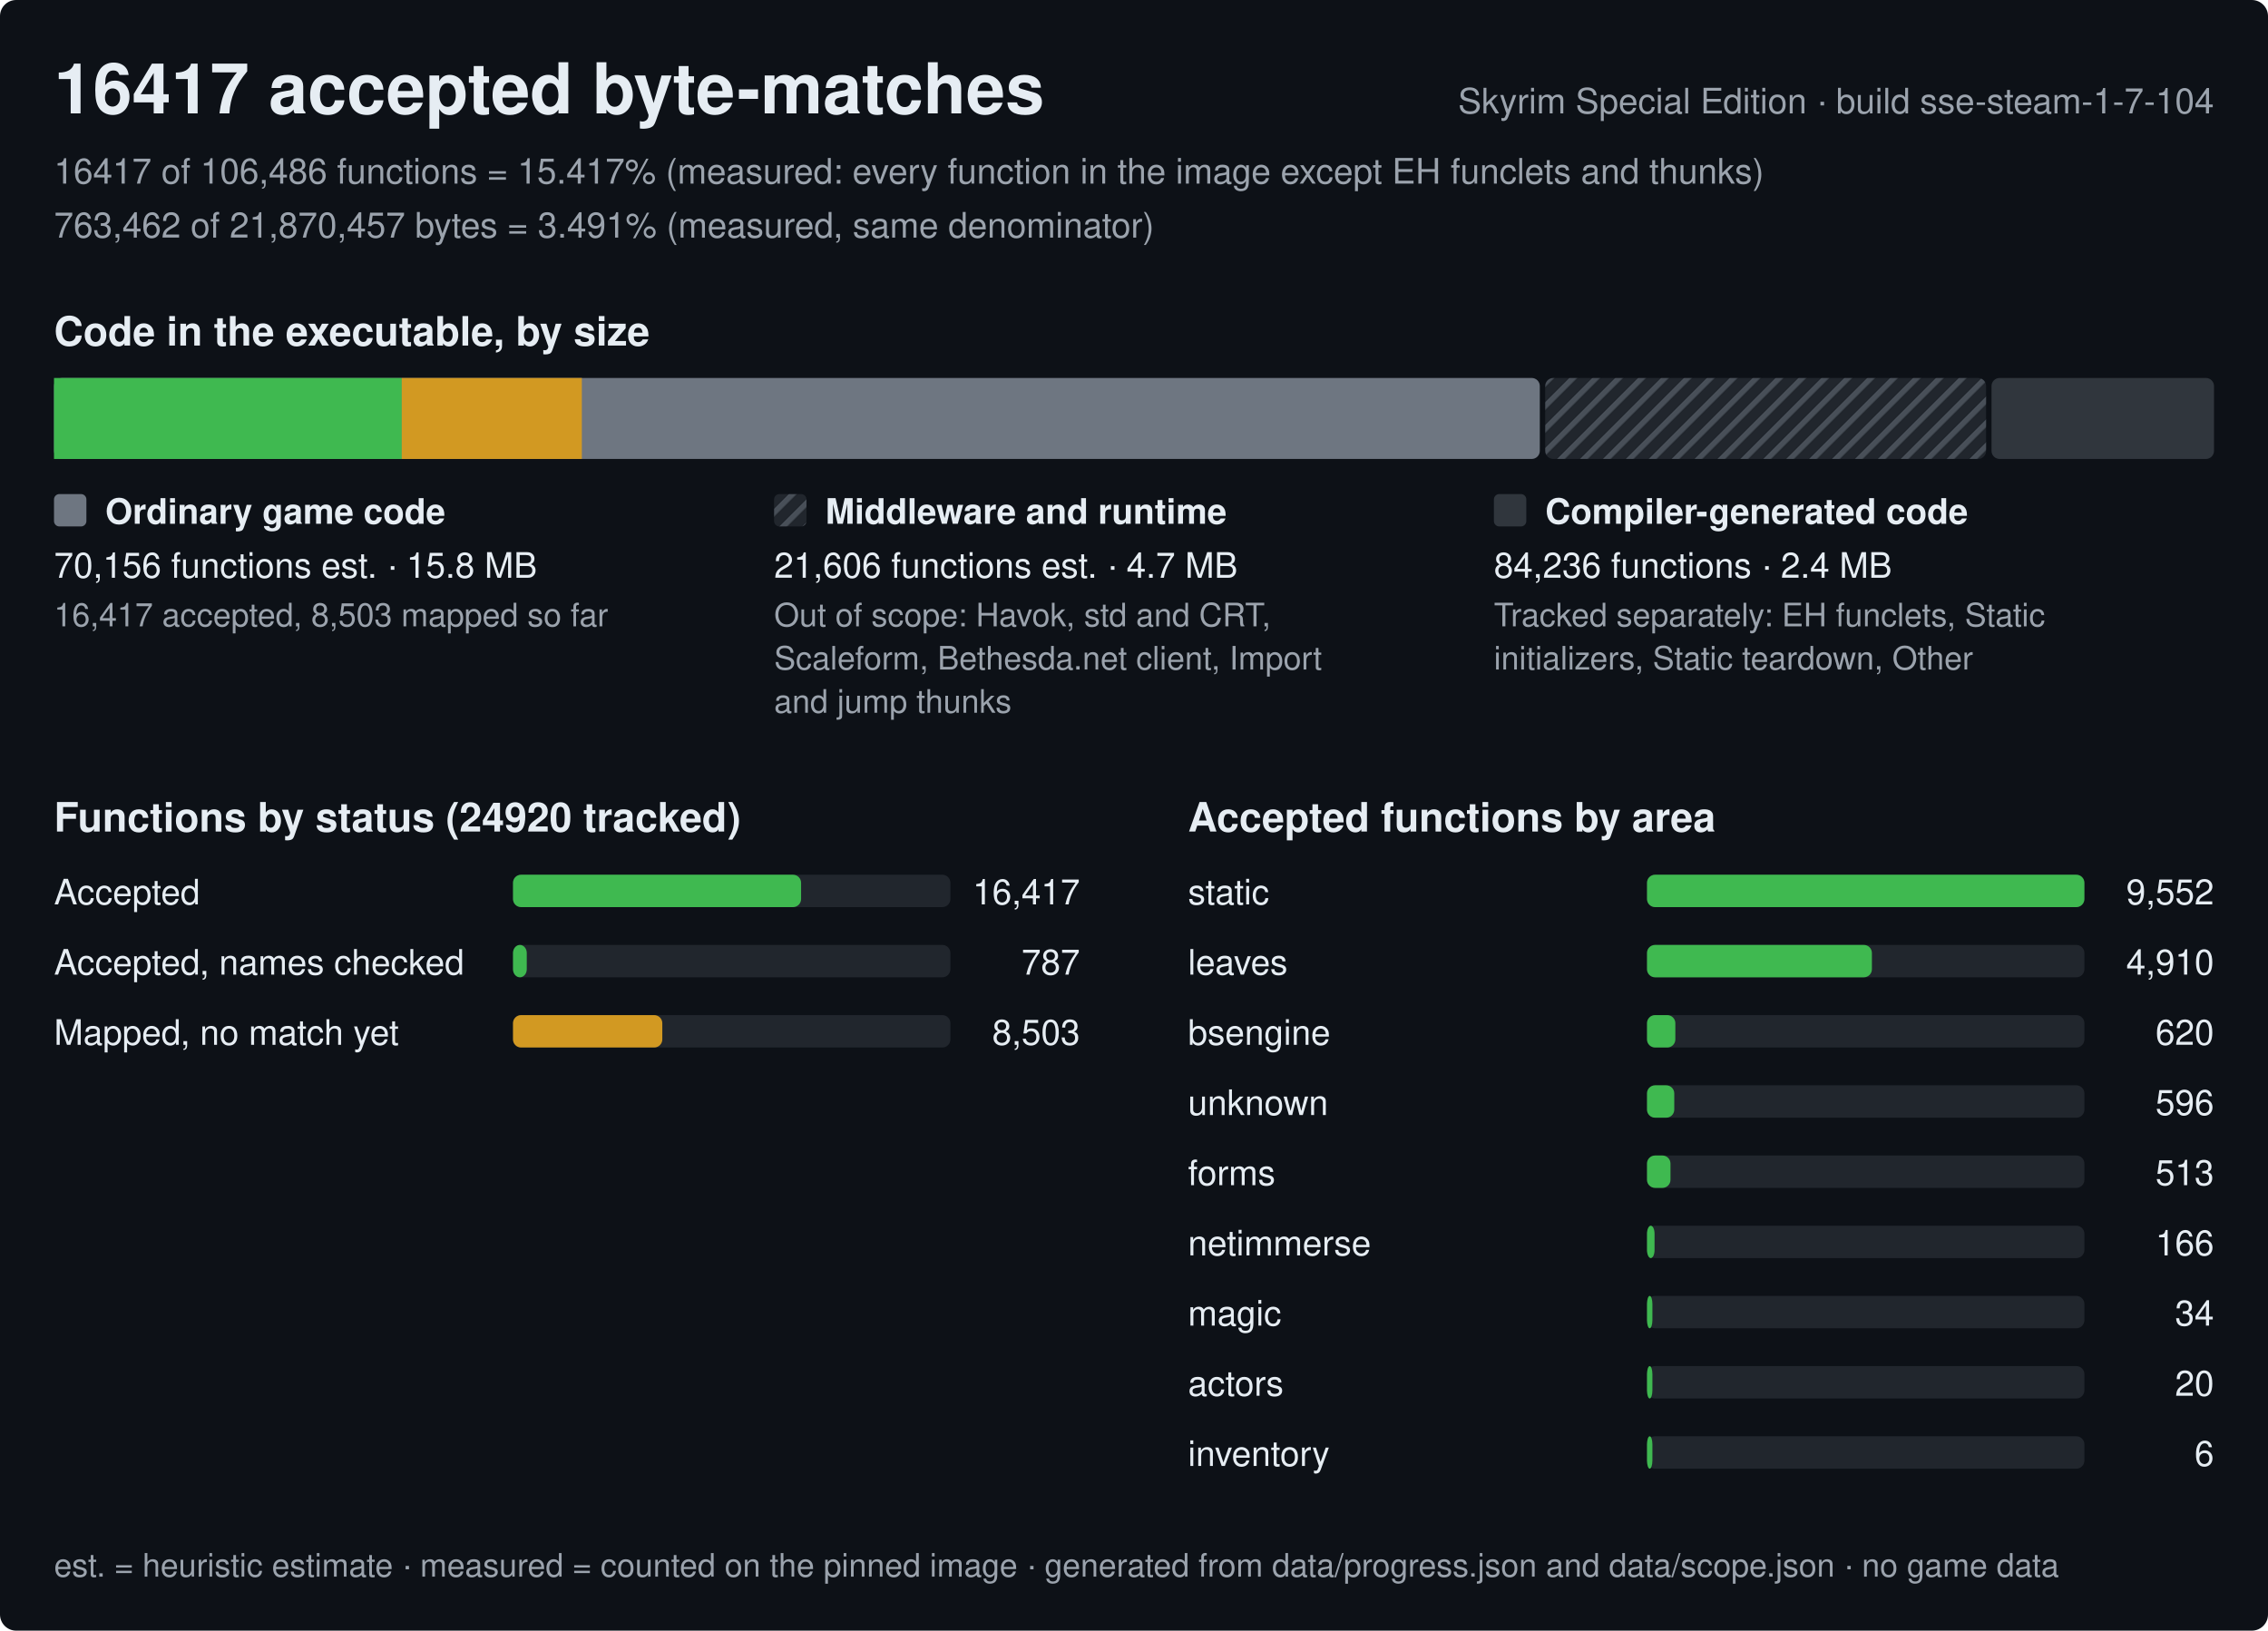
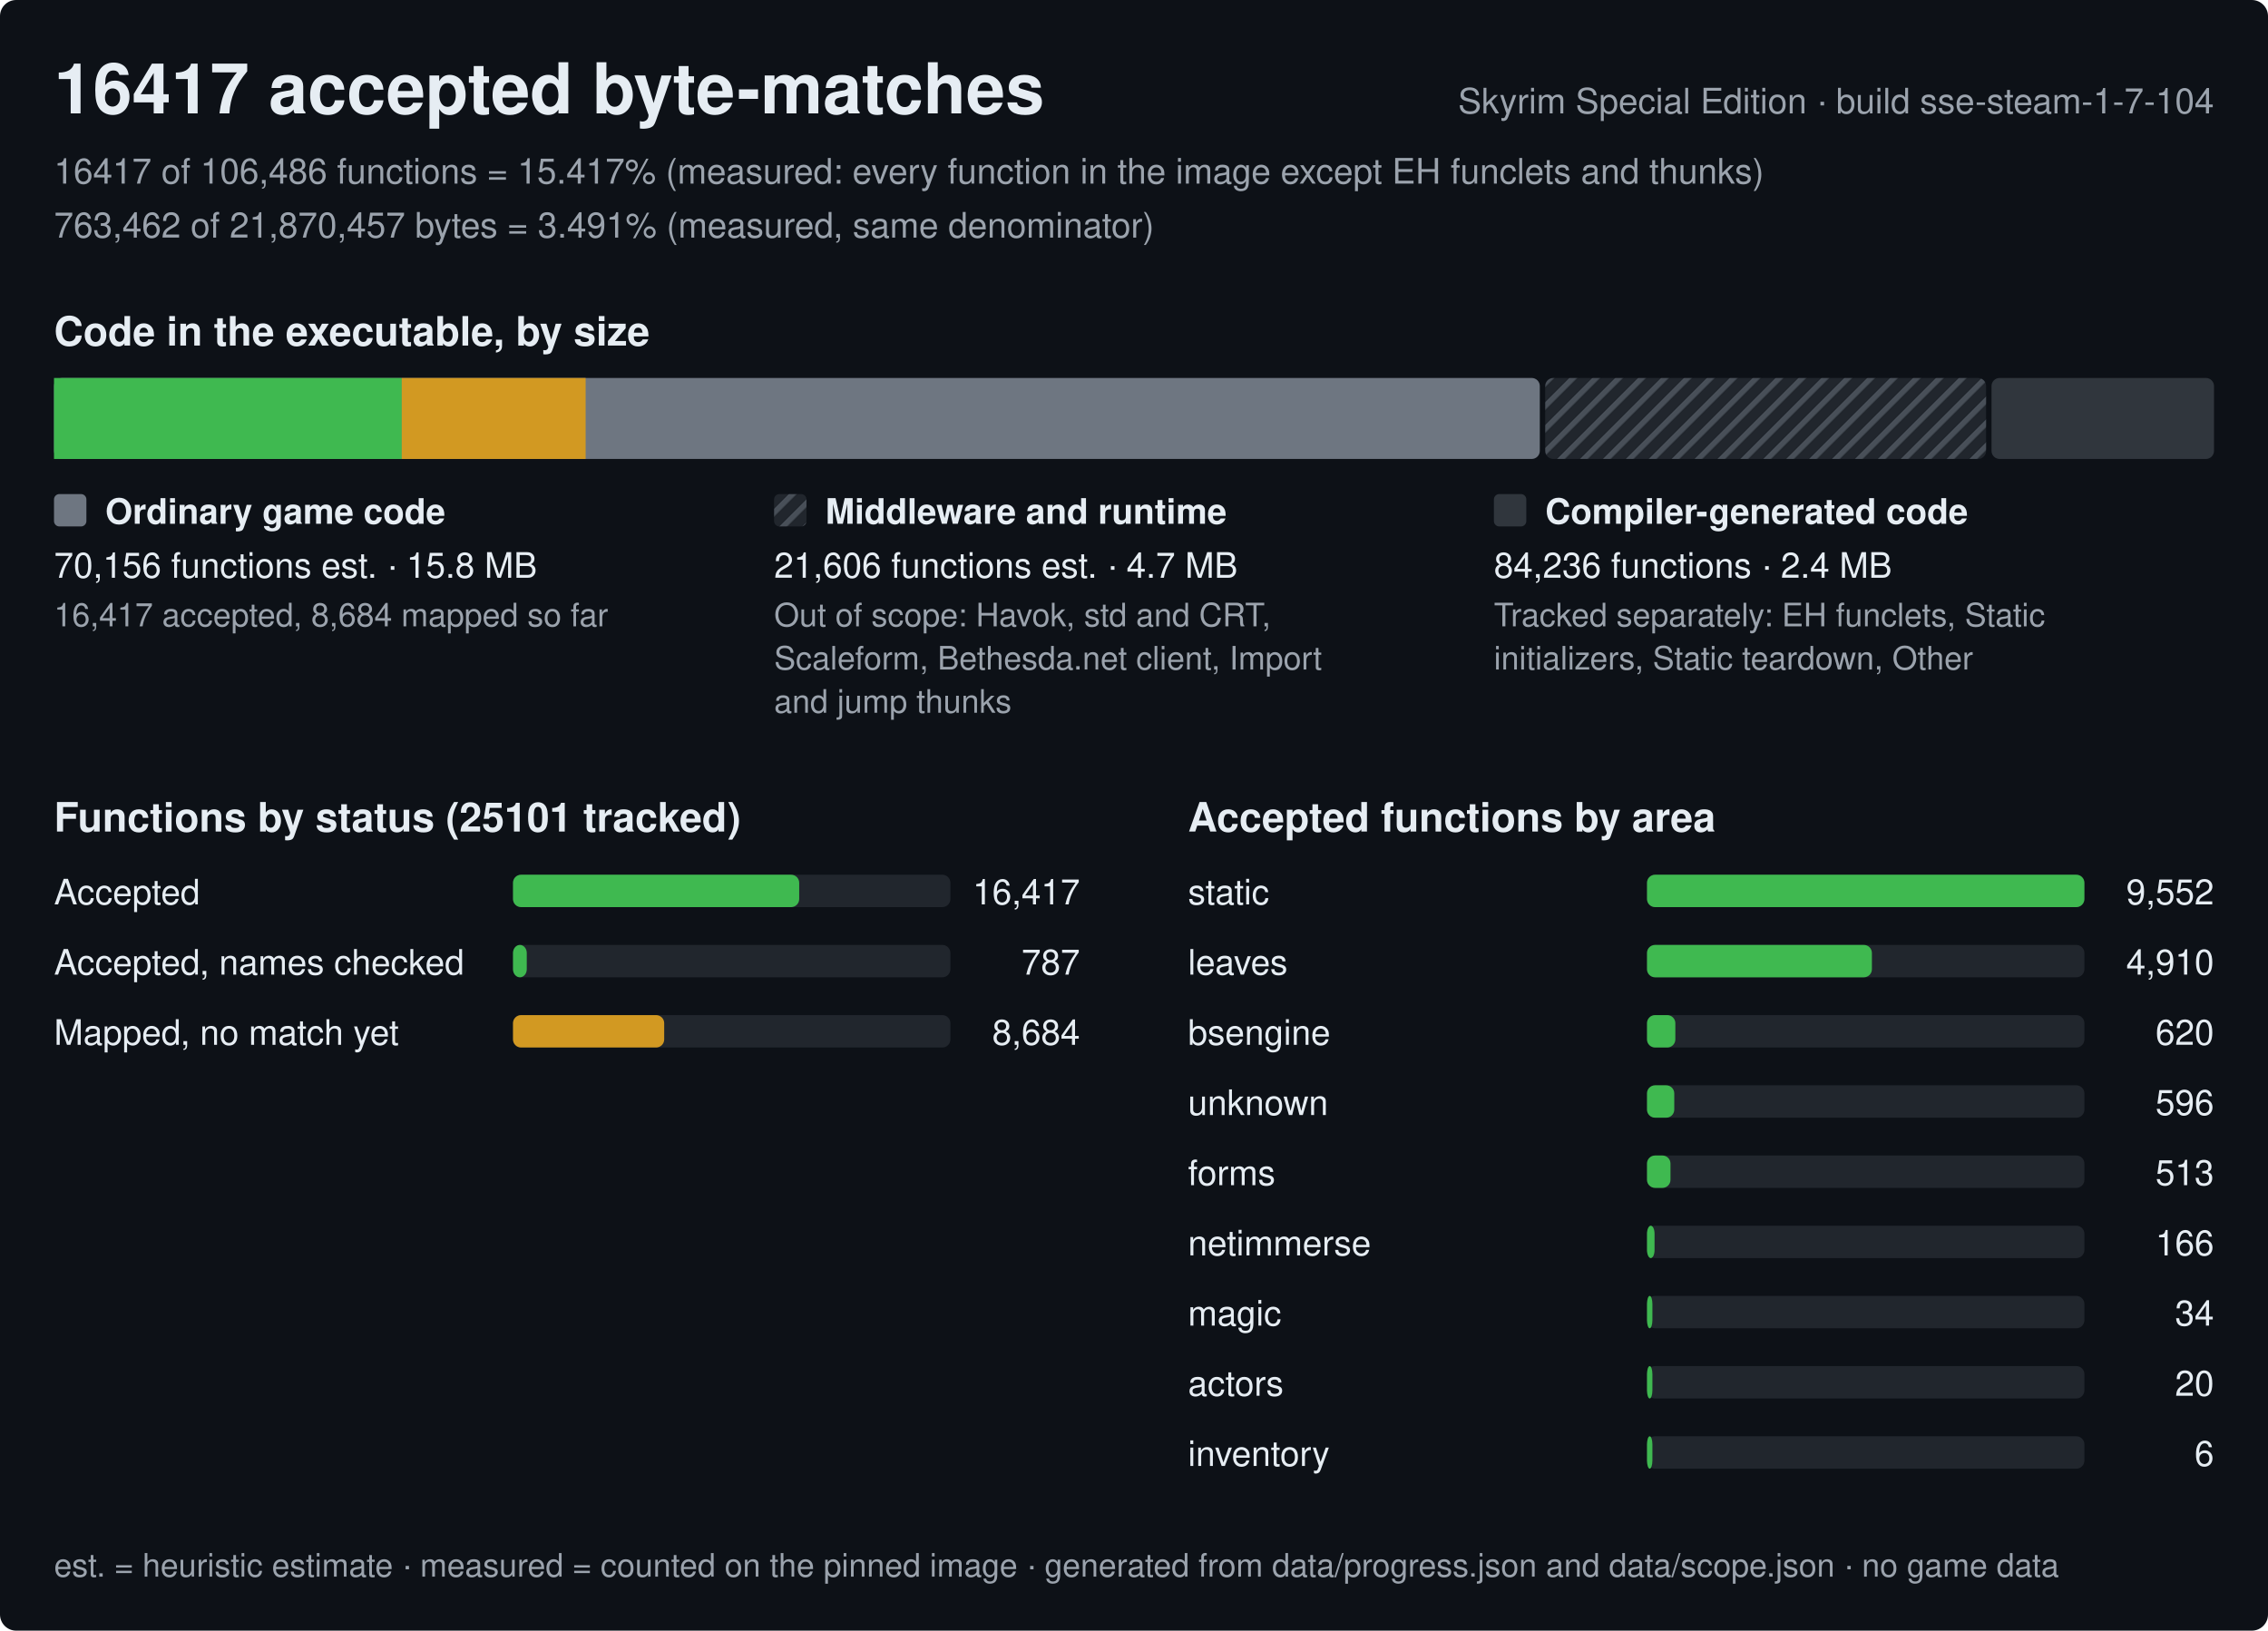
<svg xmlns="http://www.w3.org/2000/svg" width="840" height="604" viewBox="0 0 840 604" role="img" aria-label="Progress of the Skyrim Special Edition byte-matching reconstruction, build sse-steam-1-7-104">
  <style>text{font-family:-apple-system,BlinkMacSystemFont,'Segoe UI',Helvetica,Arial,sans-serif;fill:#e6edf3;white-space:pre}.h{font-size:26px;font-weight:600}.st{font-size:15px;font-weight:600}.lb{font-size:13px;font-weight:600}.bl{font-size:12px;font-weight:600;stroke:#0d1117;stroke-width:3px;paint-order:stroke;stroke-linejoin:round}.rl{font-size:13px}.fn{font-size:12px;fill:#9ba3ad}.mu{fill:#9ba3ad}</style>
  <defs>
    <pattern id="hx" width="6" height="6" patternUnits="userSpaceOnUse" patternTransform="rotate(45)">
      <rect width="6" height="6" fill="#21262d" />
      <rect width="2" height="6" fill="#484f58" />
    </pattern>
  </defs>
  <rect width="840" height="604" rx="6" fill="#0d1117" />
  <text x="20" y="42" class="h">16417 accepted byte-matches</text>
  <text x="820" y="42" class="rl mu" text-anchor="end">Skyrim Special Edition · build sse-steam-1-7-104</text>
  <text x="20" y="68" class="rl mu">16417 of 106,486 functions = 15.417% (measured: every function in the image except EH funclets and thunks)</text>
  <text x="20" y="88" class="rl mu">763,462 of 21,870,457 bytes = 3.491% (measured, same denominator)</text>
  <text x="20" y="128" class="st">Code in the executable, by size</text>
  <rect x="20" y="140" width="550.3" height="30" rx="3" fill="#6e7681" />
  <rect x="20" y="140" width="128.8" height="30" fill="#3fb950" />
-   <rect x="148.8" y="140" width="66.7" height="30" fill="#d29922" />
+   <rect x="148.8" y="140" width="68.1" height="30" fill="#d29922" />
  <rect x="572.3" y="140" width="163.3" height="30" rx="3" fill="url(#hx)" />
  <rect x="737.6" y="140" width="82.4" height="30" rx="3" fill="#30363d" />
  <rect x="20" y="183" width="12" height="12" rx="2" fill="#6e7681" />
  <text x="39" y="194" class="lb">Ordinary game code</text>
  <text x="20" y="214" class="rl">70,156 functions est. · 15.8 MB</text>
-   <text x="20" y="232" class="fn">16,417 accepted, 8,503 mapped so far</text>
+   <text x="20" y="232" class="fn">16,417 accepted, 8,684 mapped so far</text>
  <rect x="286.7" y="183" width="12" height="12" rx="2" fill="url(#hx)" />
  <text x="305.7" y="194" class="lb">Middleware and runtime</text>
  <text x="286.7" y="214" class="rl">21,606 functions est. · 4.7 MB</text>
  <text x="286.7" y="232" class="fn">Out of scope: Havok, std and CRT,</text>
  <text x="286.7" y="248" class="fn">Scaleform, Bethesda.net client, Import</text>
  <text x="286.7" y="264" class="fn">and jump thunks</text>
  <rect x="553.3" y="183" width="12" height="12" rx="2" fill="#30363d" />
  <text x="572.3" y="194" class="lb">Compiler-generated code</text>
  <text x="553.3" y="214" class="rl">84,236 functions · 2.4 MB</text>
  <text x="553.3" y="232" class="fn">Tracked separately: EH funclets, Static</text>
  <text x="553.3" y="248" class="fn">initializers, Static teardown, Other</text>
-   <text x="20" y="308" class="st">Functions by status (24920 tracked)</text>
+   <text x="20" y="308" class="st">Functions by status (25101 tracked)</text>
  <text x="20" y="335" class="rl">Accepted</text>
  <rect x="190" y="324" width="162.0" height="12" rx="3" fill="#21262d" />
-   <rect x="190" y="324" width="106.7" height="12" rx="3" fill="#3fb950" />
+   <rect x="190" y="324" width="106" height="12" rx="3" fill="#3fb950" />
  <text x="400.0" y="335" class="rl" text-anchor="end">16,417</text>
  <text x="20" y="361" class="rl">Accepted, names checked</text>
  <rect x="190" y="350" width="162.0" height="12" rx="3" fill="#21262d" />
  <rect x="190" y="350" width="5.1" height="12" rx="3" fill="#3fb950" />
  <text x="400.0" y="361" class="rl" text-anchor="end">787</text>
  <text x="20" y="387" class="rl">Mapped, no match yet</text>
  <rect x="190" y="376" width="162.0" height="12" rx="3" fill="#21262d" />
-   <rect x="190" y="376" width="55.3" height="12" rx="3" fill="#d29922" />
-   <text x="400.0" y="387" class="rl" text-anchor="end">8,503</text>
+   <rect x="190" y="376" width="56" height="12" rx="3" fill="#d29922" />
+   <text x="400.0" y="387" class="rl" text-anchor="end">8,684</text>
  <text x="440.0" y="308" class="st">Accepted functions by area</text>
  <text x="440.0" y="335" class="rl">static</text>
  <rect x="610.0" y="324" width="162.0" height="12" rx="3" fill="#21262d" />
  <rect x="610.0" y="324" width="162" height="12" rx="3" fill="#3fb950" />
  <text x="820.0" y="335" class="rl" text-anchor="end">9,552</text>
  <text x="440.0" y="361" class="rl">leaves</text>
  <rect x="610.0" y="350" width="162.0" height="12" rx="3" fill="#21262d" />
  <rect x="610.0" y="350" width="83.3" height="12" rx="3" fill="#3fb950" />
  <text x="820.0" y="361" class="rl" text-anchor="end">4,910</text>
  <text x="440.0" y="387" class="rl">bsengine</text>
  <rect x="610.0" y="376" width="162.0" height="12" rx="3" fill="#21262d" />
  <rect x="610.0" y="376" width="10.5" height="12" rx="3" fill="#3fb950" />
  <text x="820.0" y="387" class="rl" text-anchor="end">620</text>
  <text x="440.0" y="413" class="rl">unknown</text>
  <rect x="610.0" y="402" width="162.0" height="12" rx="3" fill="#21262d" />
  <rect x="610.0" y="402" width="10.1" height="12" rx="3" fill="#3fb950" />
  <text x="820.0" y="413" class="rl" text-anchor="end">596</text>
  <text x="440.0" y="439" class="rl">forms</text>
  <rect x="610.0" y="428" width="162.0" height="12" rx="3" fill="#21262d" />
  <rect x="610.0" y="428" width="8.7" height="12" rx="3" fill="#3fb950" />
  <text x="820.0" y="439" class="rl" text-anchor="end">513</text>
  <text x="440.0" y="465" class="rl">netimmerse</text>
  <rect x="610.0" y="454" width="162.0" height="12" rx="3" fill="#21262d" />
  <rect x="610.0" y="454" width="2.8" height="12" rx="3" fill="#3fb950" />
  <text x="820.0" y="465" class="rl" text-anchor="end">166</text>
  <text x="440.0" y="491" class="rl">magic</text>
  <rect x="610.0" y="480" width="162.0" height="12" rx="3" fill="#21262d" />
  <rect x="610.0" y="480" width="2" height="12" rx="3" fill="#3fb950" />
  <text x="820.0" y="491" class="rl" text-anchor="end">34</text>
  <text x="440.0" y="517" class="rl">actors</text>
  <rect x="610.0" y="506" width="162.0" height="12" rx="3" fill="#21262d" />
  <rect x="610.0" y="506" width="2" height="12" rx="3" fill="#3fb950" />
  <text x="820.0" y="517" class="rl" text-anchor="end">20</text>
  <text x="440.0" y="543" class="rl">inventory</text>
  <rect x="610.0" y="532" width="162.0" height="12" rx="3" fill="#21262d" />
  <rect x="610.0" y="532" width="2" height="12" rx="3" fill="#3fb950" />
  <text x="820.0" y="543" class="rl" text-anchor="end">6</text>
  <text x="20" y="584" class="fn">est. = heuristic estimate · measured = counted on the pinned image · generated from data/progress.json and data/scope.json · no game data</text>
</svg>
